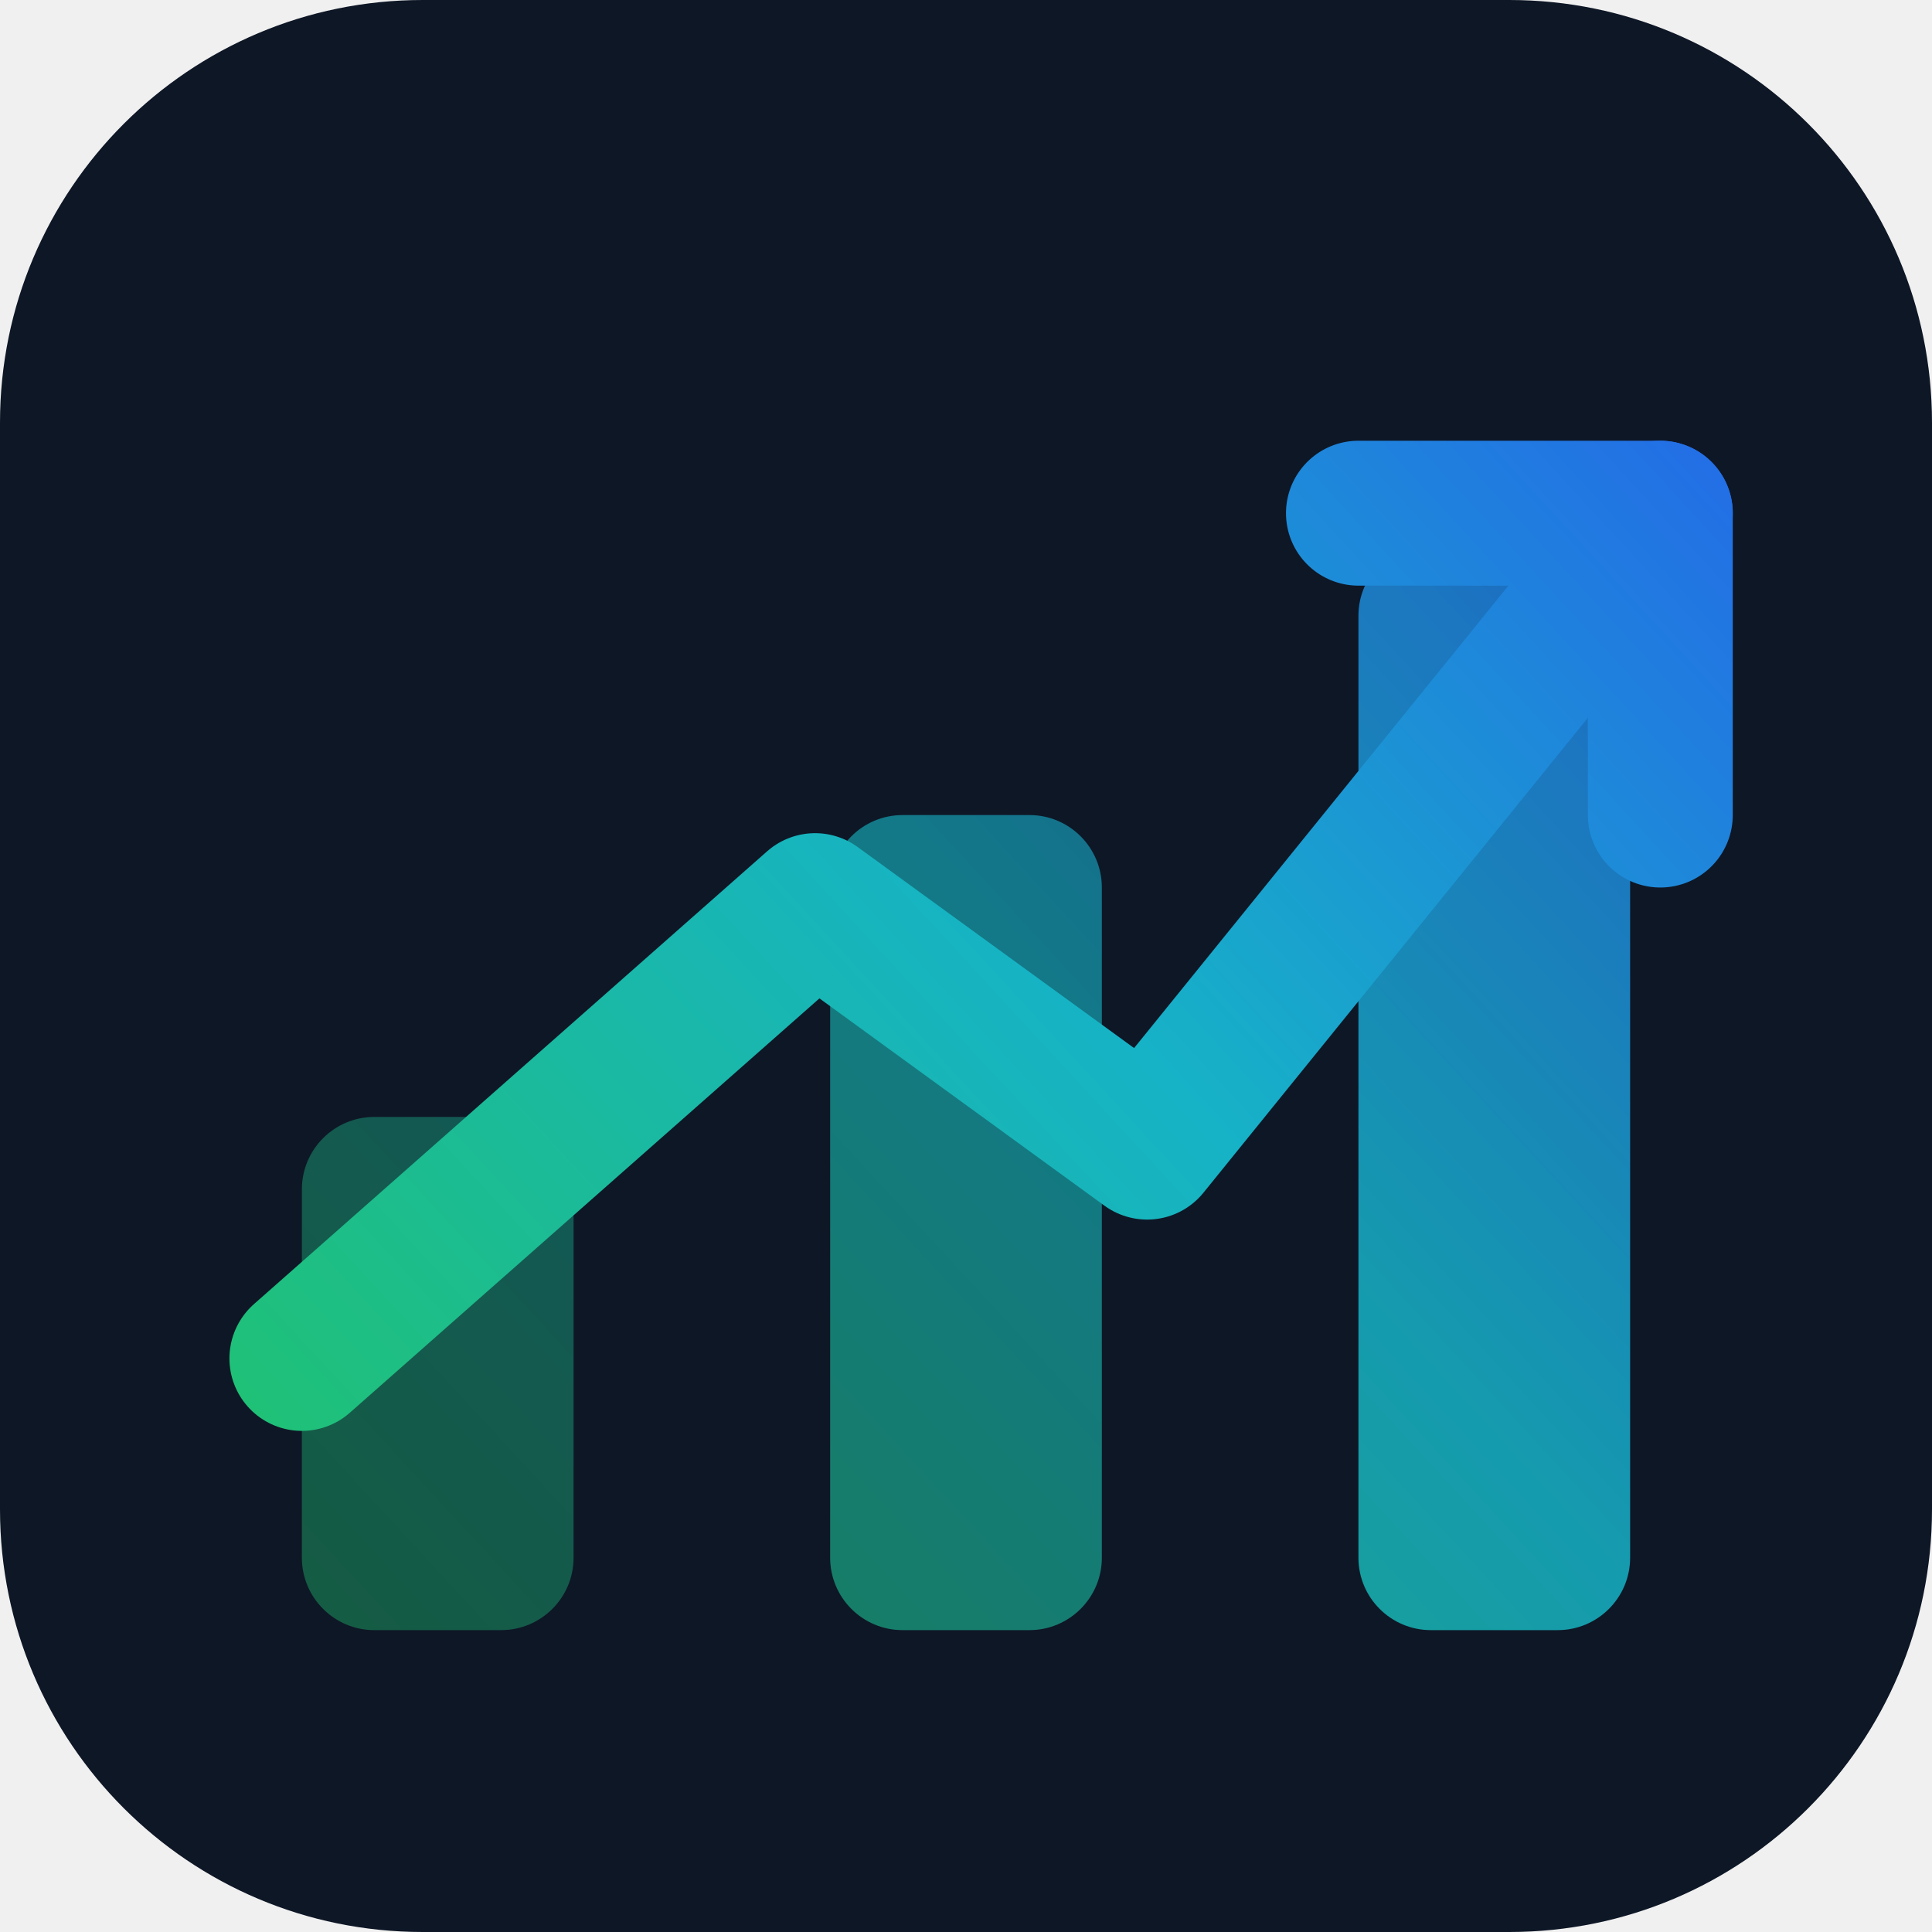
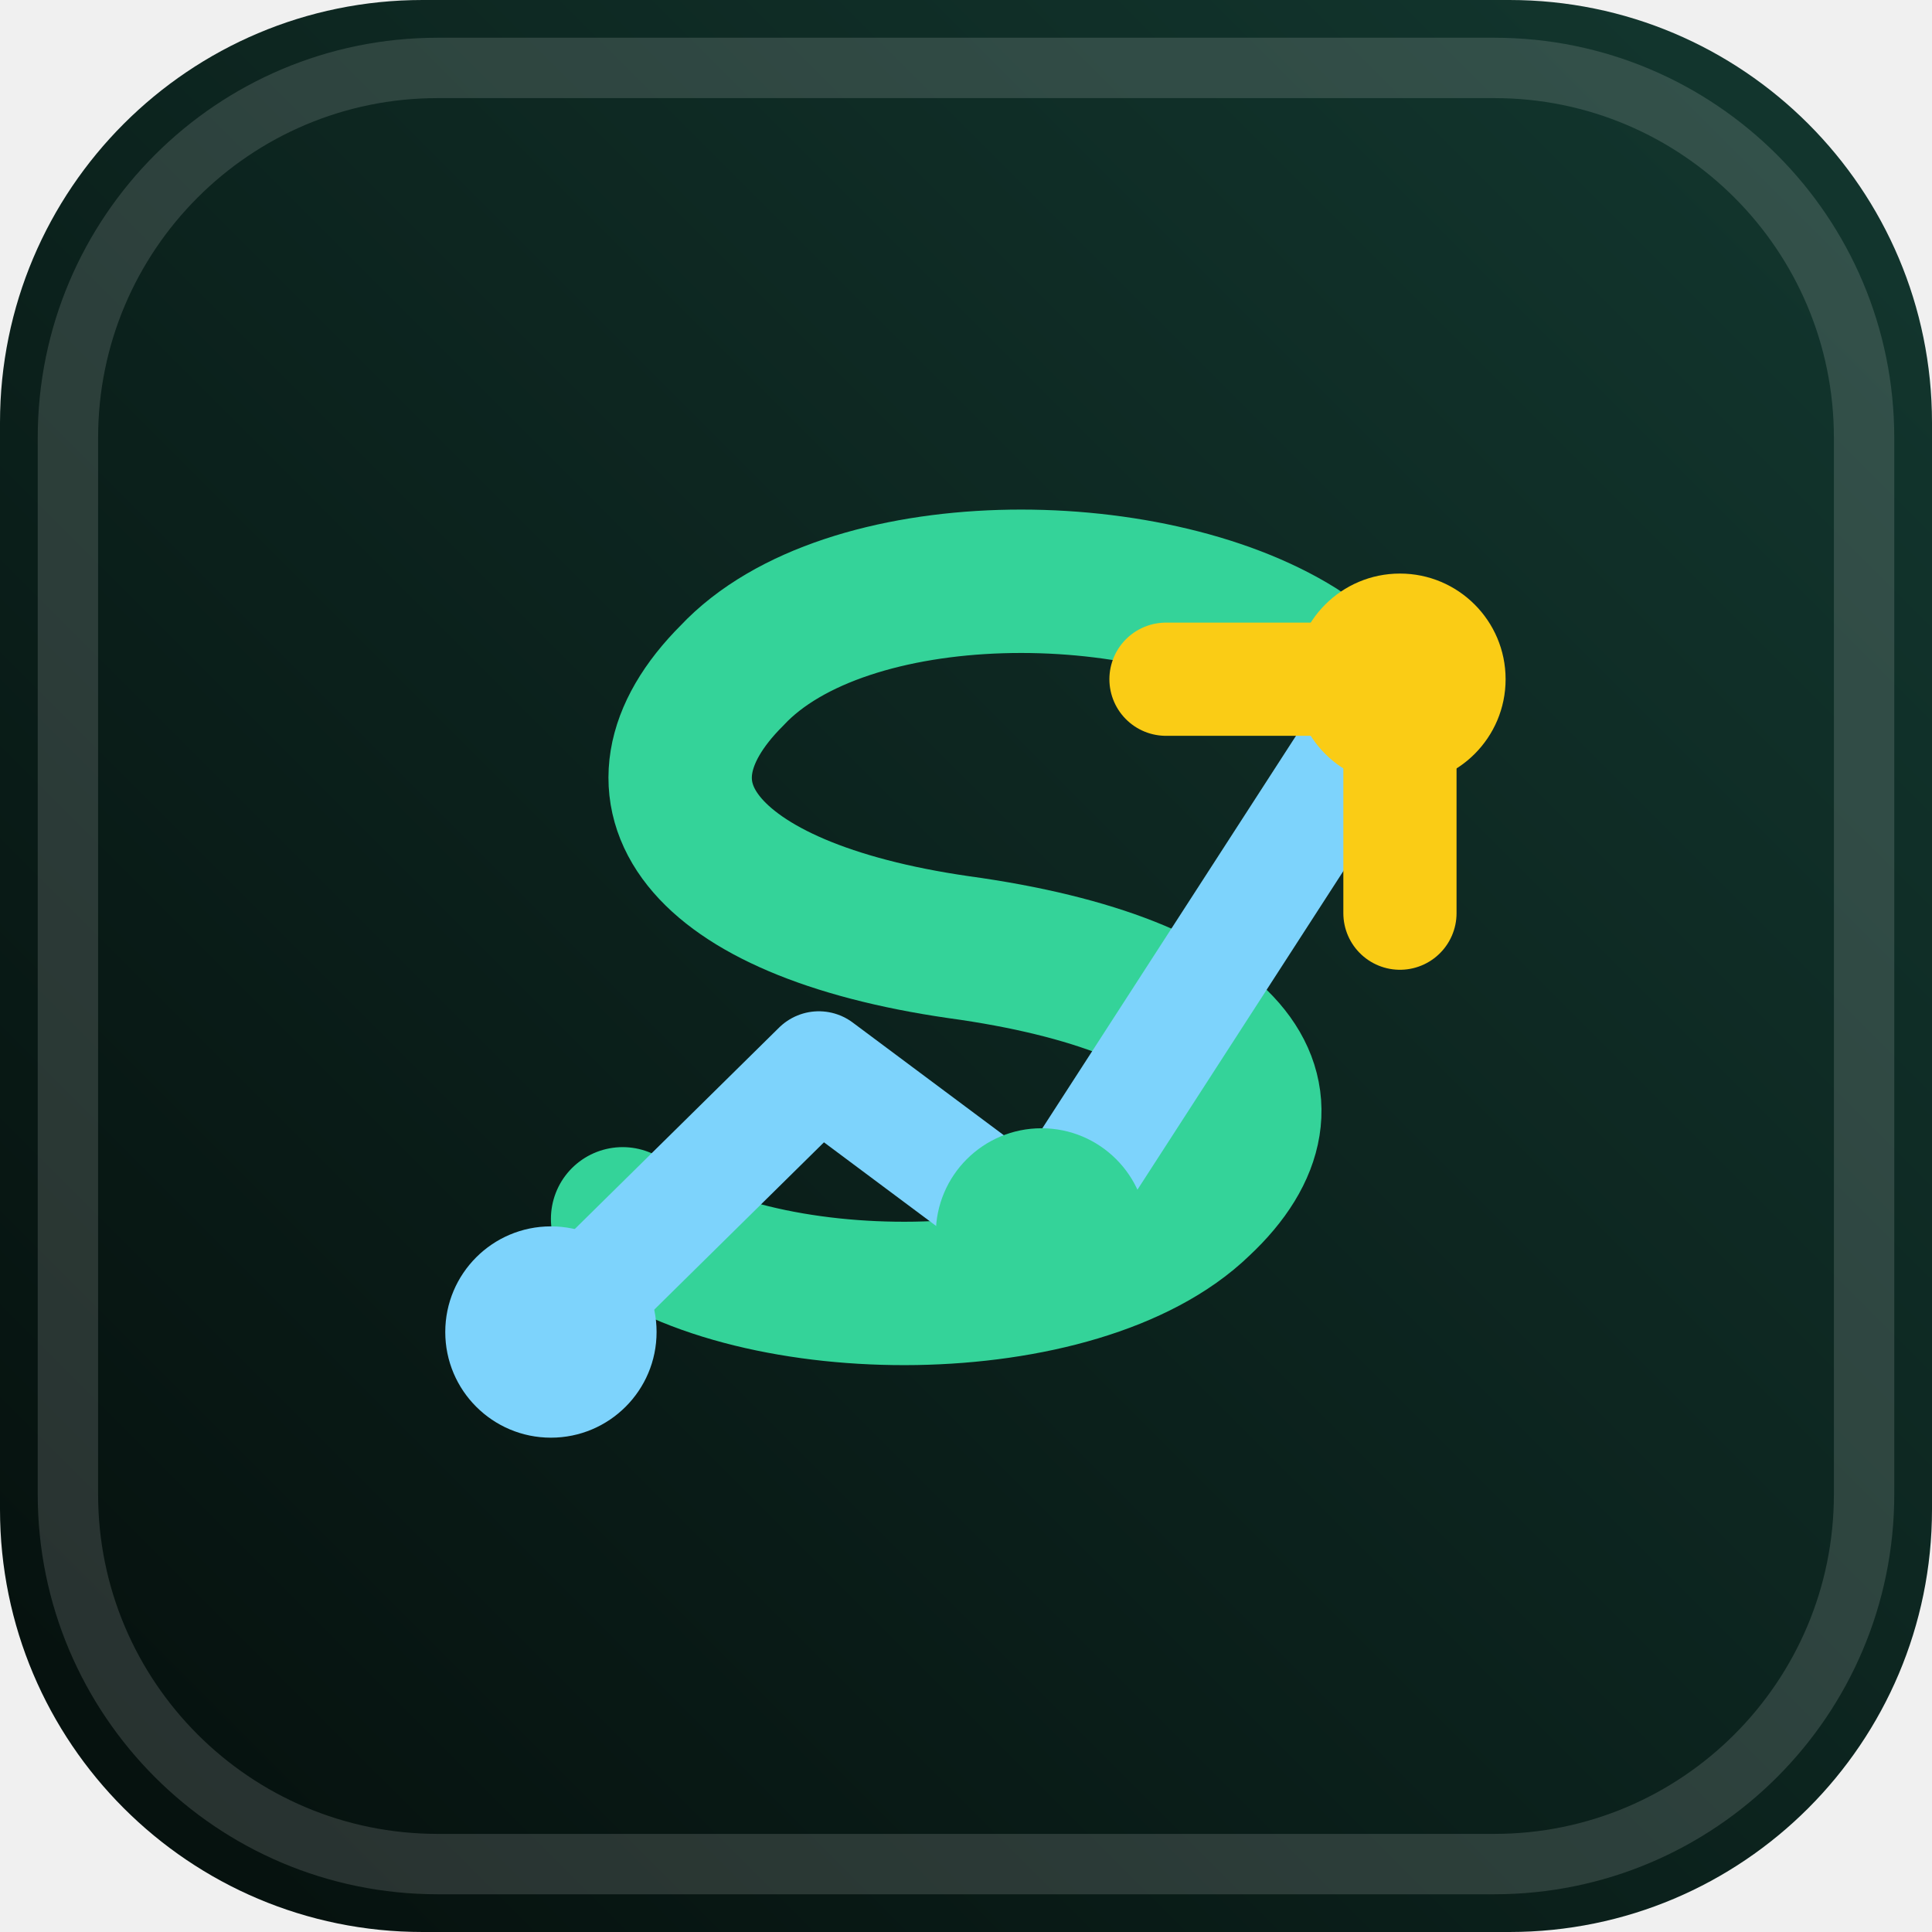
- <svg xmlns="http://www.w3.org/2000/svg" viewBox="0 0 32 32" width="32" height="32">
+ <svg xmlns="http://www.w3.org/2000/svg" viewBox="0 0 512 512" width="512" height="512">
  <defs>
-     <linearGradient id="g" x1="3" y1="29" x2="29" y2="5" gradientUnits="userSpaceOnUse">
-       <stop stop-color="#22c55e" />
-       <stop offset="0.55" stop-color="#16b3c6" />
-       <stop offset="1" stop-color="#2563eb" />
+     <linearGradient id="surface" x1="40" y1="472" x2="472" y2="40" gradientUnits="userSpaceOnUse">
+       <stop stop-color="#06120f" />
+       <stop offset="1" stop-color="#12352d" />
    </linearGradient>
  </defs>
-   <rect width="32" height="32" rx="7" fill="#0e1726" />
-   <rect x="5" y="18.5" width="4.5" height="8.5" rx="1.2" fill="url(#g)" opacity="0.4" />
-   <rect x="13.75" y="13.5" width="4.5" height="13.5" rx="1.2" fill="url(#g)" opacity="0.62" />
-   <rect x="22.5" y="9" width="4.5" height="18" rx="1.2" fill="url(#g)" opacity="0.85" />
-   <path d="M5 22.5 L13.5 15 L19 19 L27.5 8.5" fill="none" stroke="url(#g)" stroke-width="2.4" stroke-linecap="round" stroke-linejoin="round" />
-   <path d="M22.5 8.5 H27.5 V13.5" fill="none" stroke="url(#g)" stroke-width="2.4" stroke-linecap="round" stroke-linejoin="round" />
+   <rect width="512" height="512" rx="112" fill="url(#surface)" />
+   <rect x="18" y="18" width="476" height="476" rx="98" fill="none" stroke="#ffffff" stroke-opacity="0.14" stroke-width="16" />
+   <path d="M165 323c35 27 121 27 153-4 30-28 9-58-64-68-69-10-91-41-60-72 30-32 110-32 150-7" fill="none" stroke="#34d399" stroke-width="38" stroke-linecap="round" />
+   <path d="M146 353 L217 283 L276 327 L371 180" fill="none" stroke="#7dd3fc" stroke-width="30" stroke-linecap="round" stroke-linejoin="round" />
+   <path d="M309 180 H371 V242" fill="none" stroke="#facc15" stroke-width="30" stroke-linecap="round" stroke-linejoin="round" />
+   <circle cx="146" cy="353" r="28" fill="#7dd3fc" />
+   <circle cx="276" cy="327" r="28" fill="#34d399" />
+   <circle cx="371" cy="180" r="28" fill="#facc15" />
</svg>
